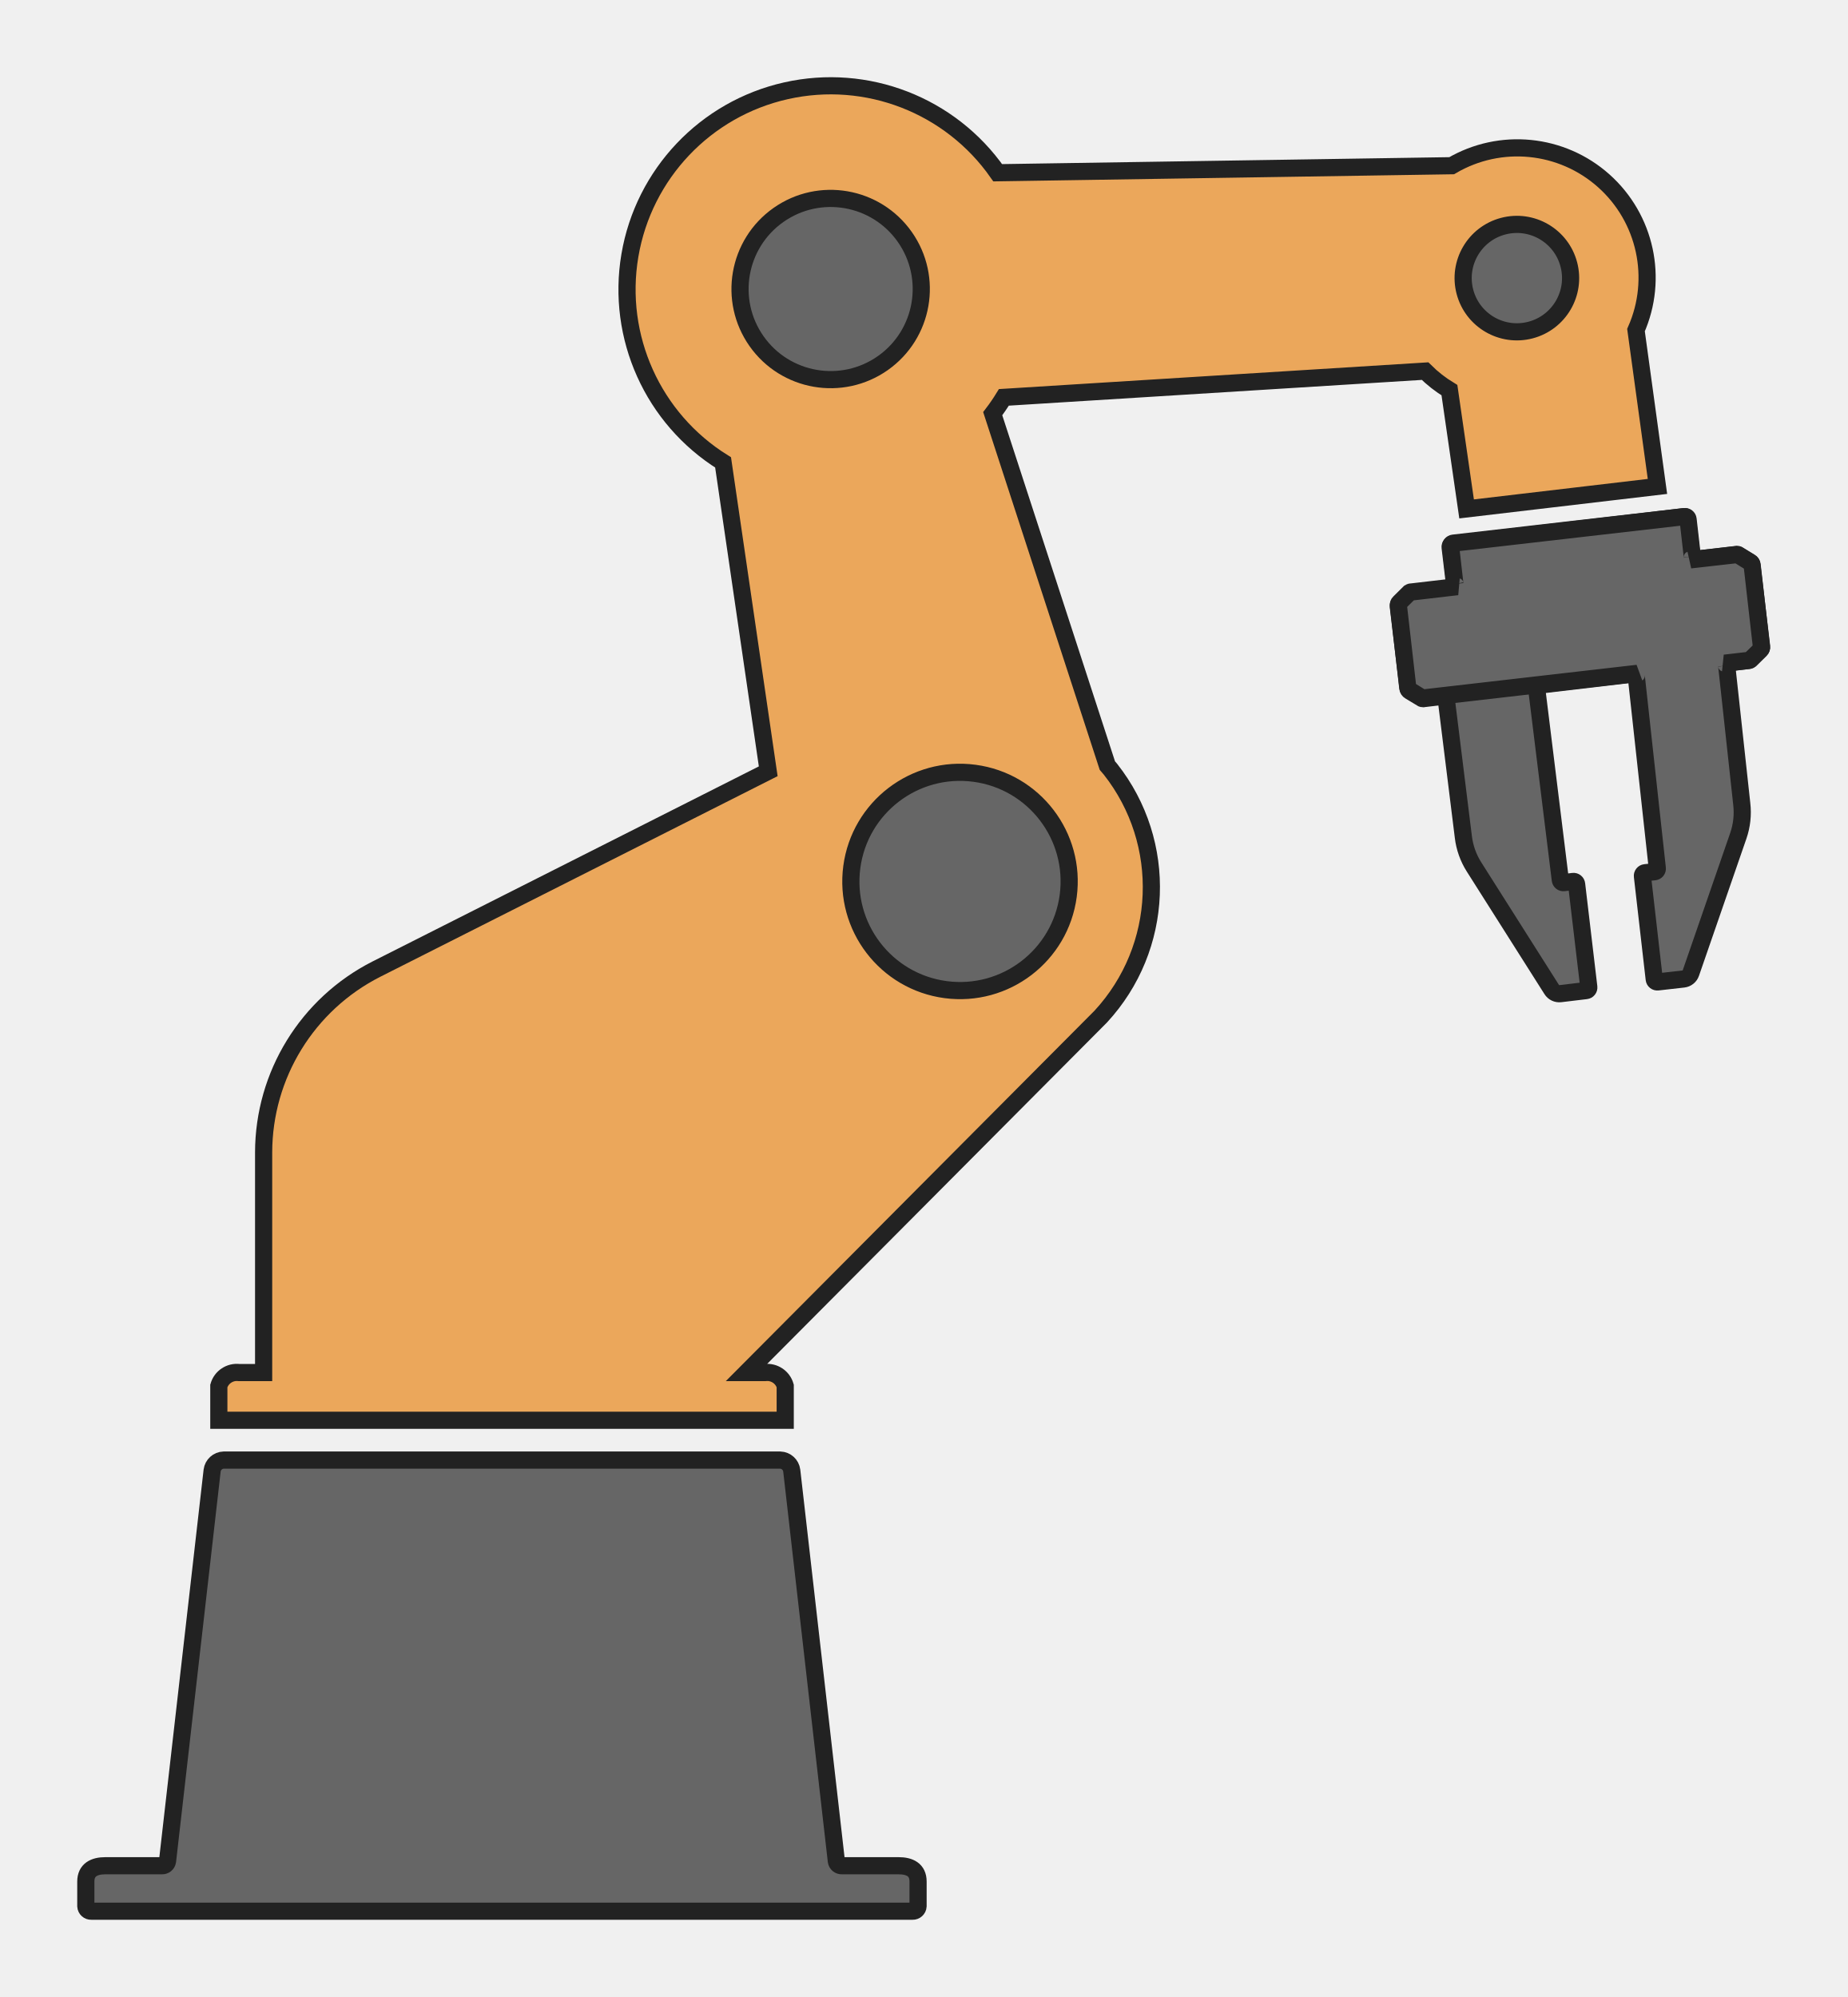
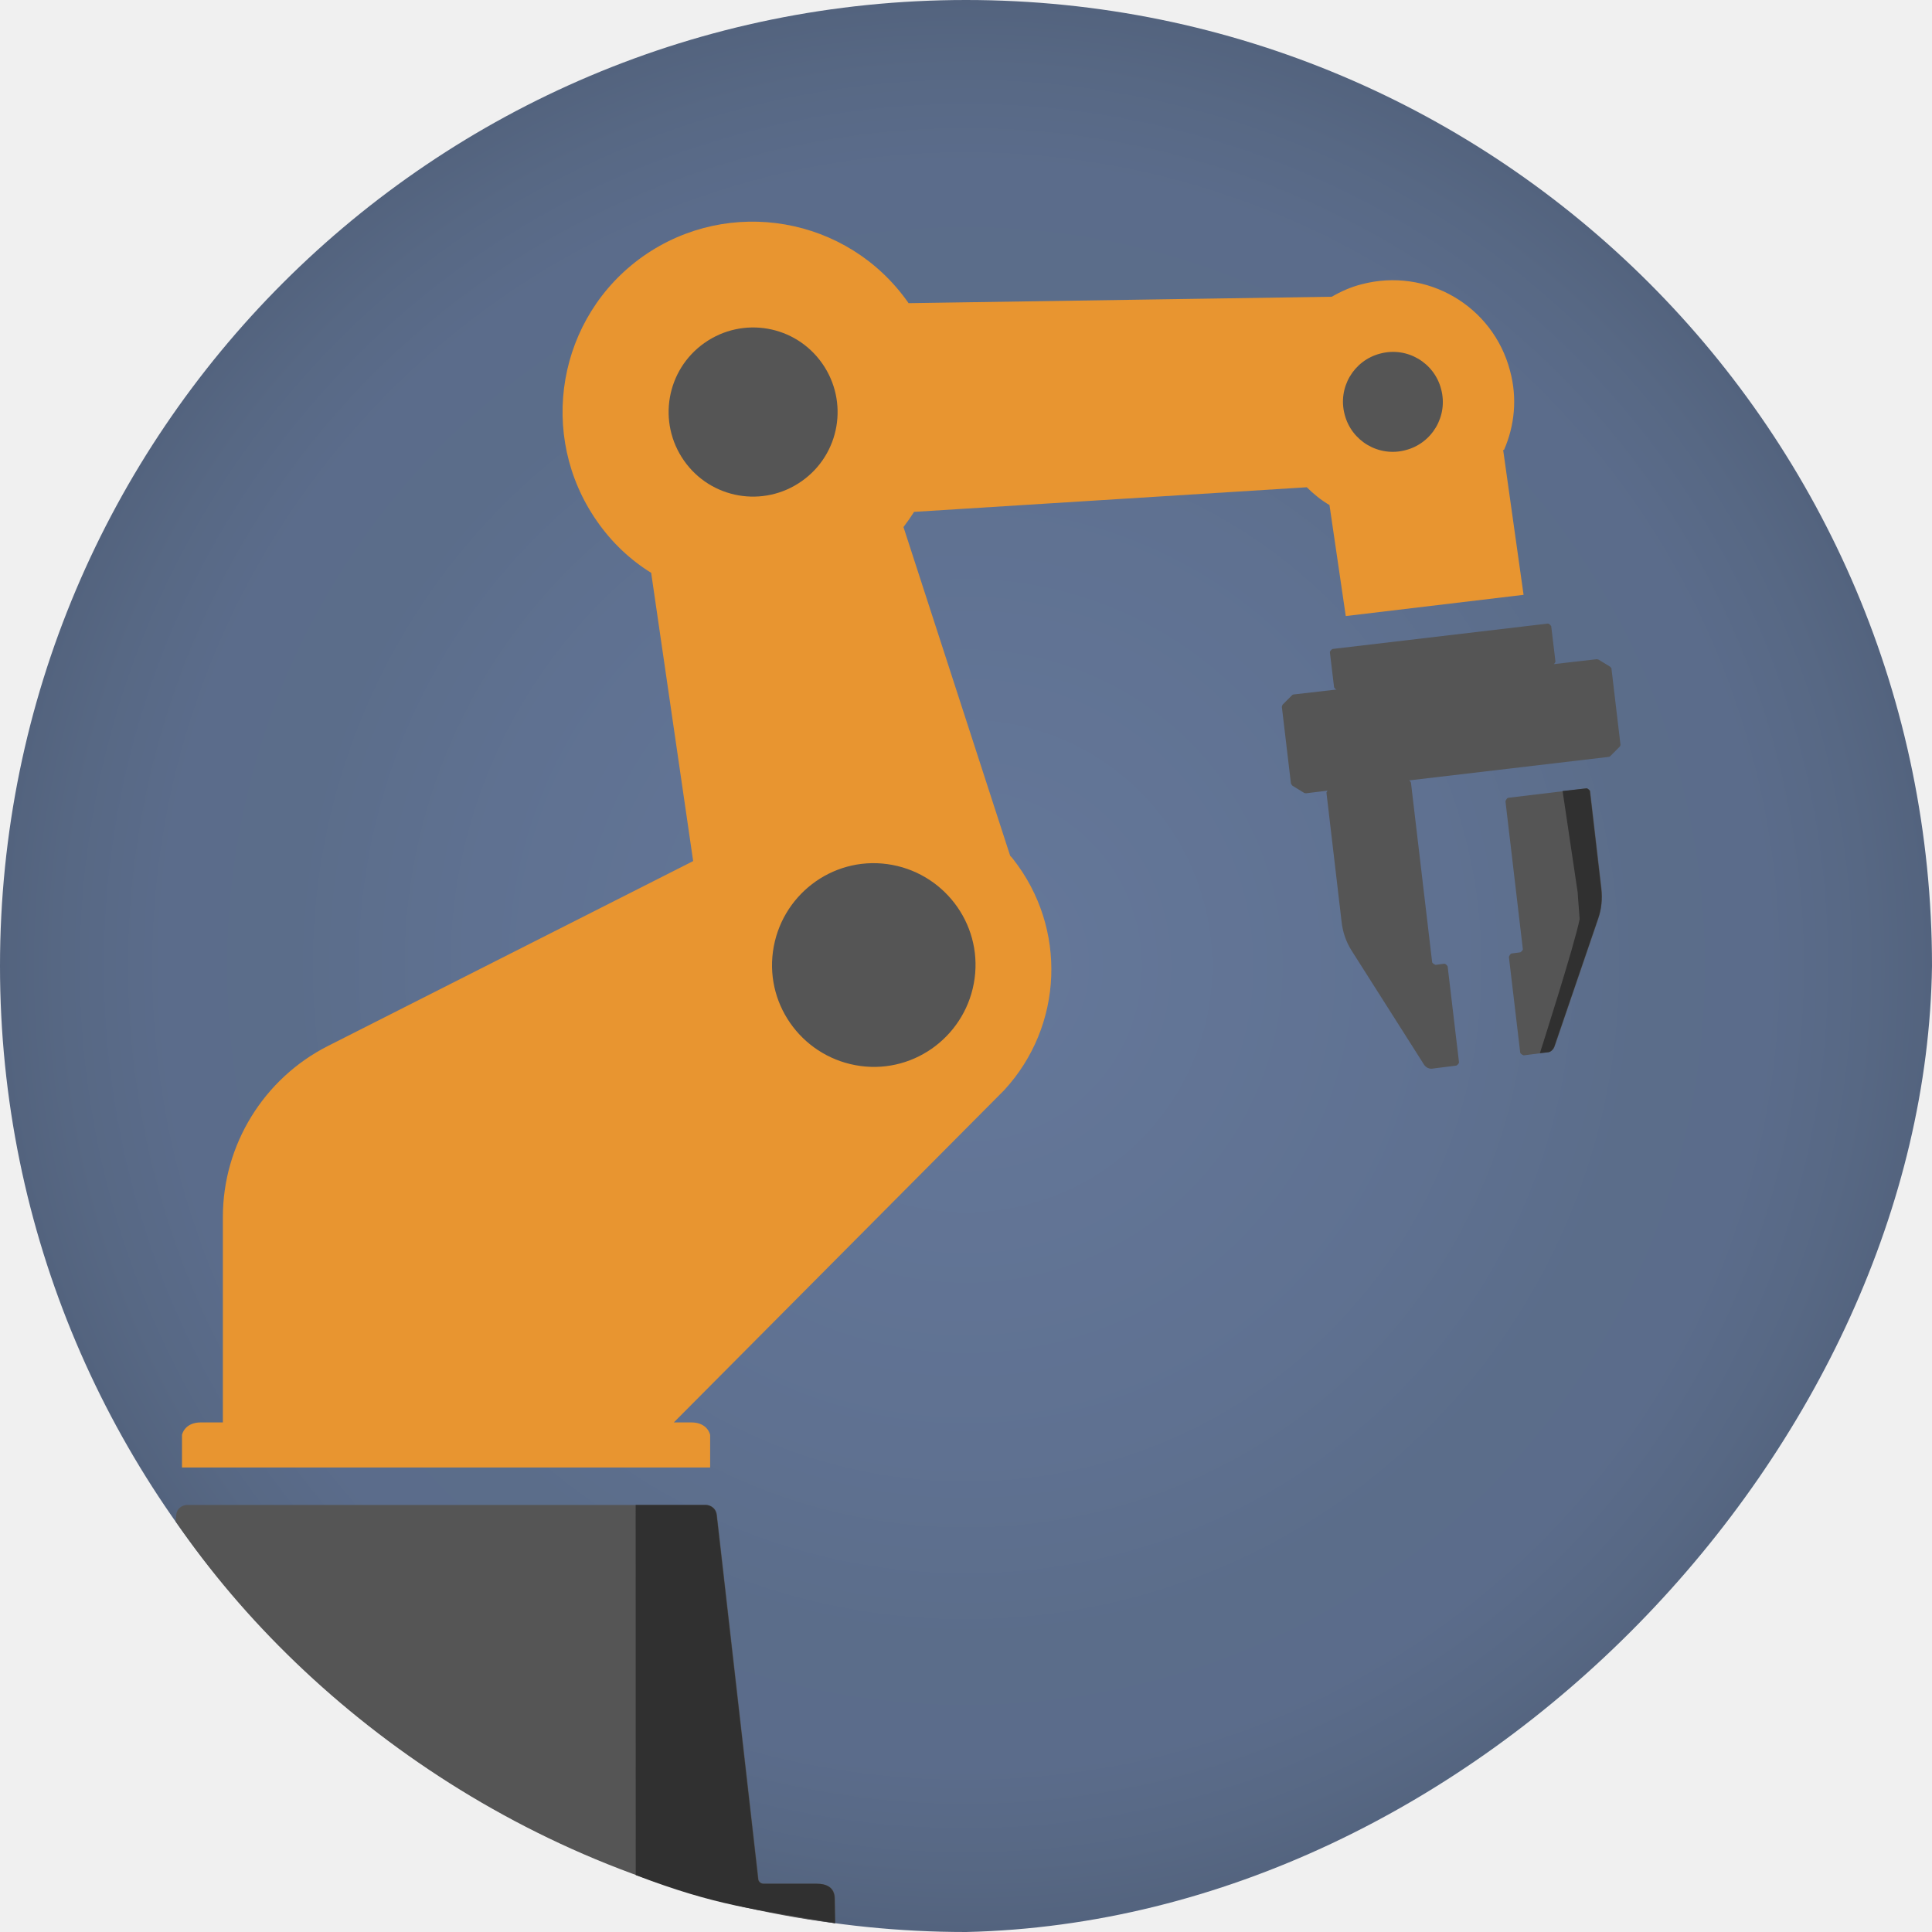
- <svg xmlns="http://www.w3.org/2000/svg" id="Layer_1" data-name="Layer 1" viewBox="0 0 107.642 116.377" version="1.1" width="107.642" height="116.377">
-   <defs id="defs62">
-     <style id="al_style">
-       .crane{fill:#eba75b;stroke:#222;}
-       .accent{fill:#666;stroke:#222;}
+ <svg xmlns="http://www.w3.org/2000/svg" xmlns:xlink="http://www.w3.org/1999/xlink" id="artwork" viewBox="0 0 64.08 64.08" version="1.1" width="64.08" height="64.08">
+   <defs id="defs90021">
+     <style id="style90006">
+       .cls-1 {
+         fill: #0e4377;
+       }
+ 
+       .cls-1, .cls-2, .cls-3, .cls-4 {
+         stroke-width: 0px;
+       }
+ 
+       .cls-2 {
+         fill: #1976d2;
+       }
+ 
+       .cls-3 {
+         fill: #fff;
+       }
+ 
+       .cls-4 {
+         fill: url(#radial-gradient);
+       }
    </style>
+     <radialGradient id="radial-gradient" cx="38.88" cy="32.04" fx="38.88" fy="32.04" r="32.04" gradientUnits="userSpaceOnUse">
+       <stop offset="0" stop-color="#1976d2" id="stop90008" />
+       <stop offset=".51" stop-color="#1874d0" id="stop90010" />
+       <stop offset=".7" stop-color="#1871c9" id="stop90012" />
+       <stop offset=".83" stop-color="#166abd" id="stop90014" />
+       <stop offset=".93" stop-color="#1461ac" id="stop90016" />
+       <stop offset="1" stop-color="#13599e" id="stop90018" />
+     </radialGradient>
+     <radialGradient id="radial-gradient-4" cx="38.88" cy="32.04" fx="38.88" fy="32.04" r="32.04" gradientUnits="userSpaceOnUse" gradientTransform="translate(-6.84)">
+       <stop offset="0" stop-color="#1976d2" id="stop1154" style="stop-color:#848dae;stop-opacity:1" />
+       <stop offset=".51" stop-color="#1874d0" id="stop1156" style="stop-color:#7e90aa;stop-opacity:1" />
+       <stop offset=".7" stop-color="#1871c9" id="stop1158" style="stop-color:#7183a2;stop-opacity:1" />
+       <stop offset=".83" stop-color="#166abd" id="stop1160" style="stop-color:#637897;stop-opacity:1" />
+       <stop offset=".93" stop-color="#1461ac" id="stop1162" style="stop-color:#5d708e;stop-opacity:1" />
+       <stop offset="1" stop-color="#13599e" id="stop1164" style="stop-color:#586b88;stop-opacity:1" />
+     </radialGradient>
+     <radialGradient id="radial-gradient-8" cx="38.88" cy="32.04" fx="38.88" fy="32.04" r="32.04" gradientUnits="userSpaceOnUse" gradientTransform="translate(-6.84)" xlink:href="#radial-gradient-4">
+       <stop offset="0" stop-color="#1976d2" id="stop1154-8" style="stop-color:#929fb7;stop-opacity:1" />
+       <stop offset=".51" stop-color="#1874d0" id="stop1156-9" style="stop-color:#8494ae;stop-opacity:1" />
+       <stop offset=".7" stop-color="#1871c9" id="stop1158-1" style="stop-color:#7887a6;stop-opacity:1" />
+       <stop offset=".83" stop-color="#166abd" id="stop1160-7" style="stop-color:#6e7fa0;stop-opacity:1" />
+       <stop offset=".93" stop-color="#1461ac" id="stop1162-1" style="stop-color:#68809c;stop-opacity:1" />
+       <stop offset="1" stop-color="#13599e" id="stop1164-4" style="stop-color:#617294;stop-opacity:1" />
+     </radialGradient>
+     <radialGradient id="radial-gradient-0" cx="38.88" cy="32.04" fx="38.88" fy="32.04" r="32.04" gradientUnits="userSpaceOnUse" gradientTransform="translate(-6.84)">
+       <stop offset="0" stop-color="#1976d2" id="stop1154-4" style="stop-color:#65789a;stop-opacity:1" />
+       <stop offset=".51" stop-color="#1874d0" id="stop1156-7" style="stop-color:#5f7191;stop-opacity:1" />
+       <stop offset=".7" stop-color="#1871c9" id="stop1158-9" style="stop-color:#5b6d8a;stop-opacity:1" />
+       <stop offset=".83" stop-color="#166abd" id="stop1160-0" style="stop-color:#5b6c8b;stop-opacity:1" />
+       <stop offset=".93" stop-color="#1461ac" id="stop1162-10" style="stop-color:#576884;stop-opacity:1" />
+       <stop offset="1" stop-color="#13599e" id="stop1164-9" style="stop-color:#53637e;stop-opacity:1" />
+     </radialGradient>
  </defs>
-   <path class="crane" d="M 95.32,19.237 A 7.56,7.56 0 0 0 84.58,9.657 L 58.13,10.067 v 0 a 11.87,11.87 0 1 0 -16,16.88 l 2.63,18 -22.83,11.53 a 12,12 0 0 0 -6.57,10.68 v 12.83 h -1.43 a 1.09,1.09 0 0 0 -1.18,0.78 v 2 h 33 v -2 a 1.09,1.09 0 0 0 -1.18,-0.78 h -1.08 l 20.64,-20.74 a 11.11,11.11 0 0 0 0.57,-14.42 l -0.18,-0.21 -6.68,-20.51 q 0.35,-0.46 0.65,-0.95 l 24.54,-1.53 a 7.6,7.6 0 0 0 1.42,1.11 l 1,6.92 11.12,-1.31 z" id="path90" />
-   <g id="_Group_" data-name="&lt;Group&gt;" transform="translate(-451.18,4.977128)">
-     <path class="accent" d="M 544.32,323.29 H 528.1 a 0.7,0.7 0 0 0 -0.67,0.61 l -2.6,22.77 a 0.31,0.31 0 0 1 -0.32,0.26 h -3.3 c -0.65,0 -1.14,0.24 -1.14,0.92 v 1.44 a 0.31,0.31 0 0 0 0.32,0.29 h 47.85 a 0.31,0.31 0 0 0 0.32,-0.29 v -1.44 c 0,-0.69 -0.49,-0.92 -1.14,-0.92 h -3.3 a 0.31,0.31 0 0 1 -0.32,-0.26 l -2.6,-22.77 a 0.7,0.7 0 0 0 -0.67,-0.61 z" transform="translate(-63.89,-243.18)" id="path96" />
-   </g>
-   <circle class="accent" cx="29.882" cy="41.63" r="5.28" transform="rotate(-35.14)" id="circle99" />
-   <circle class="accent" cx="-43.529" cy="62.229" r="6.36" transform="rotate(-82.41)" id="circle101" />
-   <circle class="accent" cx="81.327" cy="38.203" r="3.13" transform="rotate(-14.77)" id="circle103" />
-   <g id="g132" transform="translate(-451.18,4.977128)">
-     <g id="g126">
-       <path class="accent" d="m 617.14,271.1 a 0.18,0.18 0 0 0 -0.09,-0.14 l -0.72,-0.44 a 0.18,0.18 0 0 0 -0.12,0 l -2.66,0.31 a 0.2,0.2 0 0 0 0.1,-0.18 l -0.26,-2.18 a 0.18,0.18 0 0 0 -0.2,-0.16 l -13.47,1.59 a 0.18,0.18 0 0 0 -0.16,0.2 l 0.26,2.18 a 0.18,0.18 0 0 0 0.16,0.15 l -2.68,0.32 a 0.18,0.18 0 0 0 -0.11,0.05 l -0.6,0.6 a 0.18,0.18 0 0 0 -0.05,0.15 l 0.57,4.78 a 0.18,0.18 0 0 0 0.09,0.14 l 0.73,0.44 a 0.18,0.18 0 0 0 0.12,0 l 1.36,-0.16 a 0.17,0.17 0 0 0 -0.08,0.16 l 1,8.06 a 4.19,4.19 0 0 0 0.62,1.75 l 4.53,7.15 a 0.52,0.52 0 0 0 0.5,0.24 l 1.5,-0.18 a 0.18,0.18 0 0 0 0.16,-0.2 l -0.71,-6 a 0.18,0.18 0 0 0 -0.2,-0.16 l -0.55,0.07 a 0.18,0.18 0 0 1 -0.2,-0.16 L 604.6,278.3 a 0.17,0.17 0 0 0 -0.11,-0.14 l 12.46,-1.47 a 0.18,0.18 0 0 0 0.11,-0.05 l 0.6,-0.6 a 0.18,0.18 0 0 0 0.05,-0.15 z" transform="translate(-63.89,-243.18)" id="path92" />
-     </g>
-     <path id="path92-3" d="m 532.654,30.299 a 0.18,0.18 0 0 1 0.055,-0.157 l 0.6,-0.594 a 0.18,0.18 0 0 1 0.117,-0.028 l 2.66,-0.31 a 0.2,0.2 0 0 1 -0.139,-0.152 l -0.248,-2.181 a 0.18,0.18 0 0 1 0.158,-0.202 l 13.475,-1.548 a 0.18,0.18 0 0 1 0.202,0.158 l 0.248,2.181 A 0.18,0.18 0 0 1 549.66,27.65 l 2.682,-0.304 a 0.18,0.18 0 0 1 0.119,0.023 l 0.722,0.446 a 0.18,0.18 0 0 1 0.083,0.134 l 0.544,4.783 a 0.18,0.18 0 0 1 -0.055,0.157 l -0.609,0.596 a 0.18,0.18 0 0 1 -0.117,0.028 l -1.36,0.157 a 0.17,0.17 0 0 1 0.115,0.137 l 0.879,8.074 a 4.19,4.19 0 0 1 -0.201,1.846 l -2.766,8 a 0.52,0.52 0 0 1 -0.431,0.348 l -1.501,0.17 a 0.18,0.18 0 0 1 -0.202,-0.158 l -0.688,-6.003 a 0.18,0.18 0 0 1 0.158,-0.202 l 0.551,-0.058 a 0.18,0.18 0 0 0 0.158,-0.202 l -1.226,-11.198 a 0.17,0.17 0 0 1 0.075,-0.162 l -12.464,1.433 a 0.18,0.18 0 0 1 -0.119,-0.023 l -0.722,-0.446 a 0.18,0.18 0 0 1 -0.083,-0.134 z" class="accent" />
+   <path class="cls-5" d="M 64.08,32.04 C 64.08,14.34 49.73,0 32.04,0 14.35,0 0,14.34 0,32.04 0,49.74 14.34,64.08 32.04,64.08 49.016,63.697 63.855,47.89 64.08,32.04 Z" id="path1195" style="fill:url(#radial-gradient-0);stroke-width:0px" />
+   <g id="g92492" transform="matrix(1.03378,0,0,1.020215,-9.840374,-1.35871)">
+     <path class="cls-4" d="m 57.771,15.966 c 0.34,-0.788 0.437,-1.687 0.194,-2.586 -0.546,-2.106 -2.671,-3.362 -4.758,-2.807 -0.34,0.086 -0.668,0.234 -0.959,0.406 l -13.583,0.209 c 0,0 0,-0.012 -0.012,-0.025 -1.942,-2.795 -5.742,-3.46 -8.497,-1.502 -2.756,1.97 -3.411,5.824 -1.481,8.619 0.473,0.69 1.068,1.256 1.736,1.675 l 1.347,9.371 -11.714,6.009 c -2.064,1.059 -3.375,3.214 -3.375,5.566 v 6.674 h -0.704 c -0.534,0 -0.607,0.406 -0.607,0.406 v 1.059 H 32.303 v -1.059 c 0,0 -0.073,-0.406 -0.607,-0.406 h -0.558 l 10.597,-10.799 c 1.906,-2.093 2.027,-5.27 0.291,-7.511 -0.024,-0.037 -0.061,-0.074 -0.097,-0.111 l -3.423,-10.688 c 0.121,-0.16 0.231,-0.32 0.34,-0.493 l 12.6,-0.8 c 0.219,0.222 0.461,0.419 0.728,0.579 l 0.522,3.608 5.705,-0.69 -0.656,-4.716 z" id="path1197" style="fill:#e89530;fill-opacity:1" />
+     <path class="cls-4" d="m 61.23,23.083 c 0,0 -0.024,-0.049 -0.049,-0.074 l -0.376,-0.234 c 0,0 -0.036,-0.012 -0.061,-0.012 L 59.373,22.923 c 0,0 0.061,-0.062 0.049,-0.099 l -0.134,-1.133 c 0,0 -0.049,-0.086 -0.109,-0.086 l -6.907,0.825 c 0,0 -0.085,0.049 -0.085,0.111 l 0.134,1.133 c 0,0 0.036,0.074 0.085,0.074 L 51.034,23.908 c 0,0 -0.036,0 -0.061,0.025 l -0.303,0.308 c 0,0 -0.024,0.049 -0.024,0.074 l 0.291,2.487 c 0,0 0.024,0.049 0.049,0.074 l 0.376,0.234 c 0,0 0.036,0.012 0.061,0.012 l 0.692,-0.086 c 0,0 -0.049,0.049 -0.036,0.086 l 0.486,4.199 c 0.036,0.32 0.146,0.64 0.316,0.911 l 2.331,3.719 c 0.061,0.086 0.158,0.135 0.255,0.123 l 0.777,-0.099 c 0,0 0.085,-0.049 0.085,-0.111 l -0.364,-3.115 c 0,0 -0.049,-0.086 -0.109,-0.086 l -0.279,0.037 c 0,0 -0.097,-0.037 -0.109,-0.086 l -0.68,-5.837 c 0,0 -0.024,-0.062 -0.061,-0.074 L 61.121,25.94 c 0,0 0.036,0 0.061,-0.025 l 0.303,-0.308 c 0,0 0.036,-0.049 0.024,-0.074 l -0.291,-2.487 z" id="path1199" style="fill:#555555;fill-opacity:1" />
+     <path class="cls-4" d="m 23.842,50.259 h -7.587 -0.74 c -0.085,0 -0.316,0.062 -0.34,0.32 l -0.02,0.218 c 4.331,6.42 12.055,11.912 21.158,13.059 l -0.004,-0.804 c -0.002,-0.357 -0.255,-0.48 -0.583,-0.48 h -1.699 c -0.085,0 -0.158,-0.062 -0.17,-0.135 L 32.522,50.579 c -0.036,-0.259 -0.255,-0.32 -0.34,-0.32 h -0.74 -7.587 z" id="path1201" style="fill:#555555;fill-opacity:1" />
+     <path class="cls-2" d="m 29.916,62.292 c 2.599,1.006 3.803,1.107 6.397,1.565 l -0.016,-0.804 c -0.007,-0.357 -0.255,-0.48 -0.583,-0.48 H 34.015 c -0.085,0 -0.158,-0.062 -0.17,-0.135 L 32.51,50.579 c -0.036,-0.259 -0.255,-0.32 -0.34,-0.32 h -0.74 -1.517" id="path1203" style="fill:#303030;fill-opacity:1" />
+     <path class="cls-2" d="m 31.466,16.31 c -0.862,-1.244 -0.571,-2.955 0.656,-3.83 1.226,-0.874 2.913,-0.579 3.775,0.665 0.862,1.244 0.571,2.955 -0.656,3.83 -1.226,0.874 -2.913,0.579 -3.775,-0.665 z" id="path1205" style="fill:#555555;fill-opacity:1" />
+     <path class="cls-2" d="m 40.788,33.143 c -0.243,1.81 -1.882,3.091 -3.666,2.844 -1.784,-0.246 -3.047,-1.909 -2.804,-3.719 0.243,-1.81 1.882,-3.091 3.666,-2.844 1.784,0.246 3.047,1.909 2.804,3.719 z" id="path1207" style="fill:#555555;fill-opacity:1" />
+     <path class="cls-2" d="m 54.615,15.966 c -0.862,0.234 -1.736,-0.296 -1.954,-1.157 -0.231,-0.874 0.291,-1.761 1.141,-1.982 0.862,-0.234 1.736,0.296 1.954,1.157 0.231,0.874 -0.291,1.761 -1.141,1.982 z" id="path1209" style="fill:#555555;fill-opacity:1" />
+     <path class="cls-4" d="m 58.378,32.195 -0.558,-4.815 c 0,0 0.036,-0.099 0.085,-0.111 l 2.525,-0.308 c 0,0 0.097,0.037 0.109,0.086 l 0.364,3.177 c 0.036,0.32 0,0.653 -0.097,0.96 l -1.408,4.174 c -0.036,0.099 -0.121,0.172 -0.218,0.185 l -0.777,0.099 c 0,0 -0.097,-0.037 -0.109,-0.086 l -0.364,-3.115 c 0,0 0.036,-0.099 0.085,-0.111 l 0.279,-0.037 c 0,0 0.085,-0.049 0.085,-0.111 z" id="path1211" style="fill:#555555;fill-opacity:1" />
+     <path class="cls-2" d="m 58.936,35.569 0.231,-0.025 c 0.097,0 0.182,-0.086 0.219,-0.185 l 1.408,-4.174 c 0.109,-0.308 0.134,-0.64 0.097,-0.96 l -0.364,-3.177 c 0,0 -0.049,-0.086 -0.109,-0.086 l -0.765,0.086 0.486,3.312 c 0,0 0,0.086 0.061,0.85 -0.146,0.788 -1.275,4.359 -1.275,4.359 z" id="path1213" style="fill:#303030;fill-opacity:1" />
  </g>
</svg>
